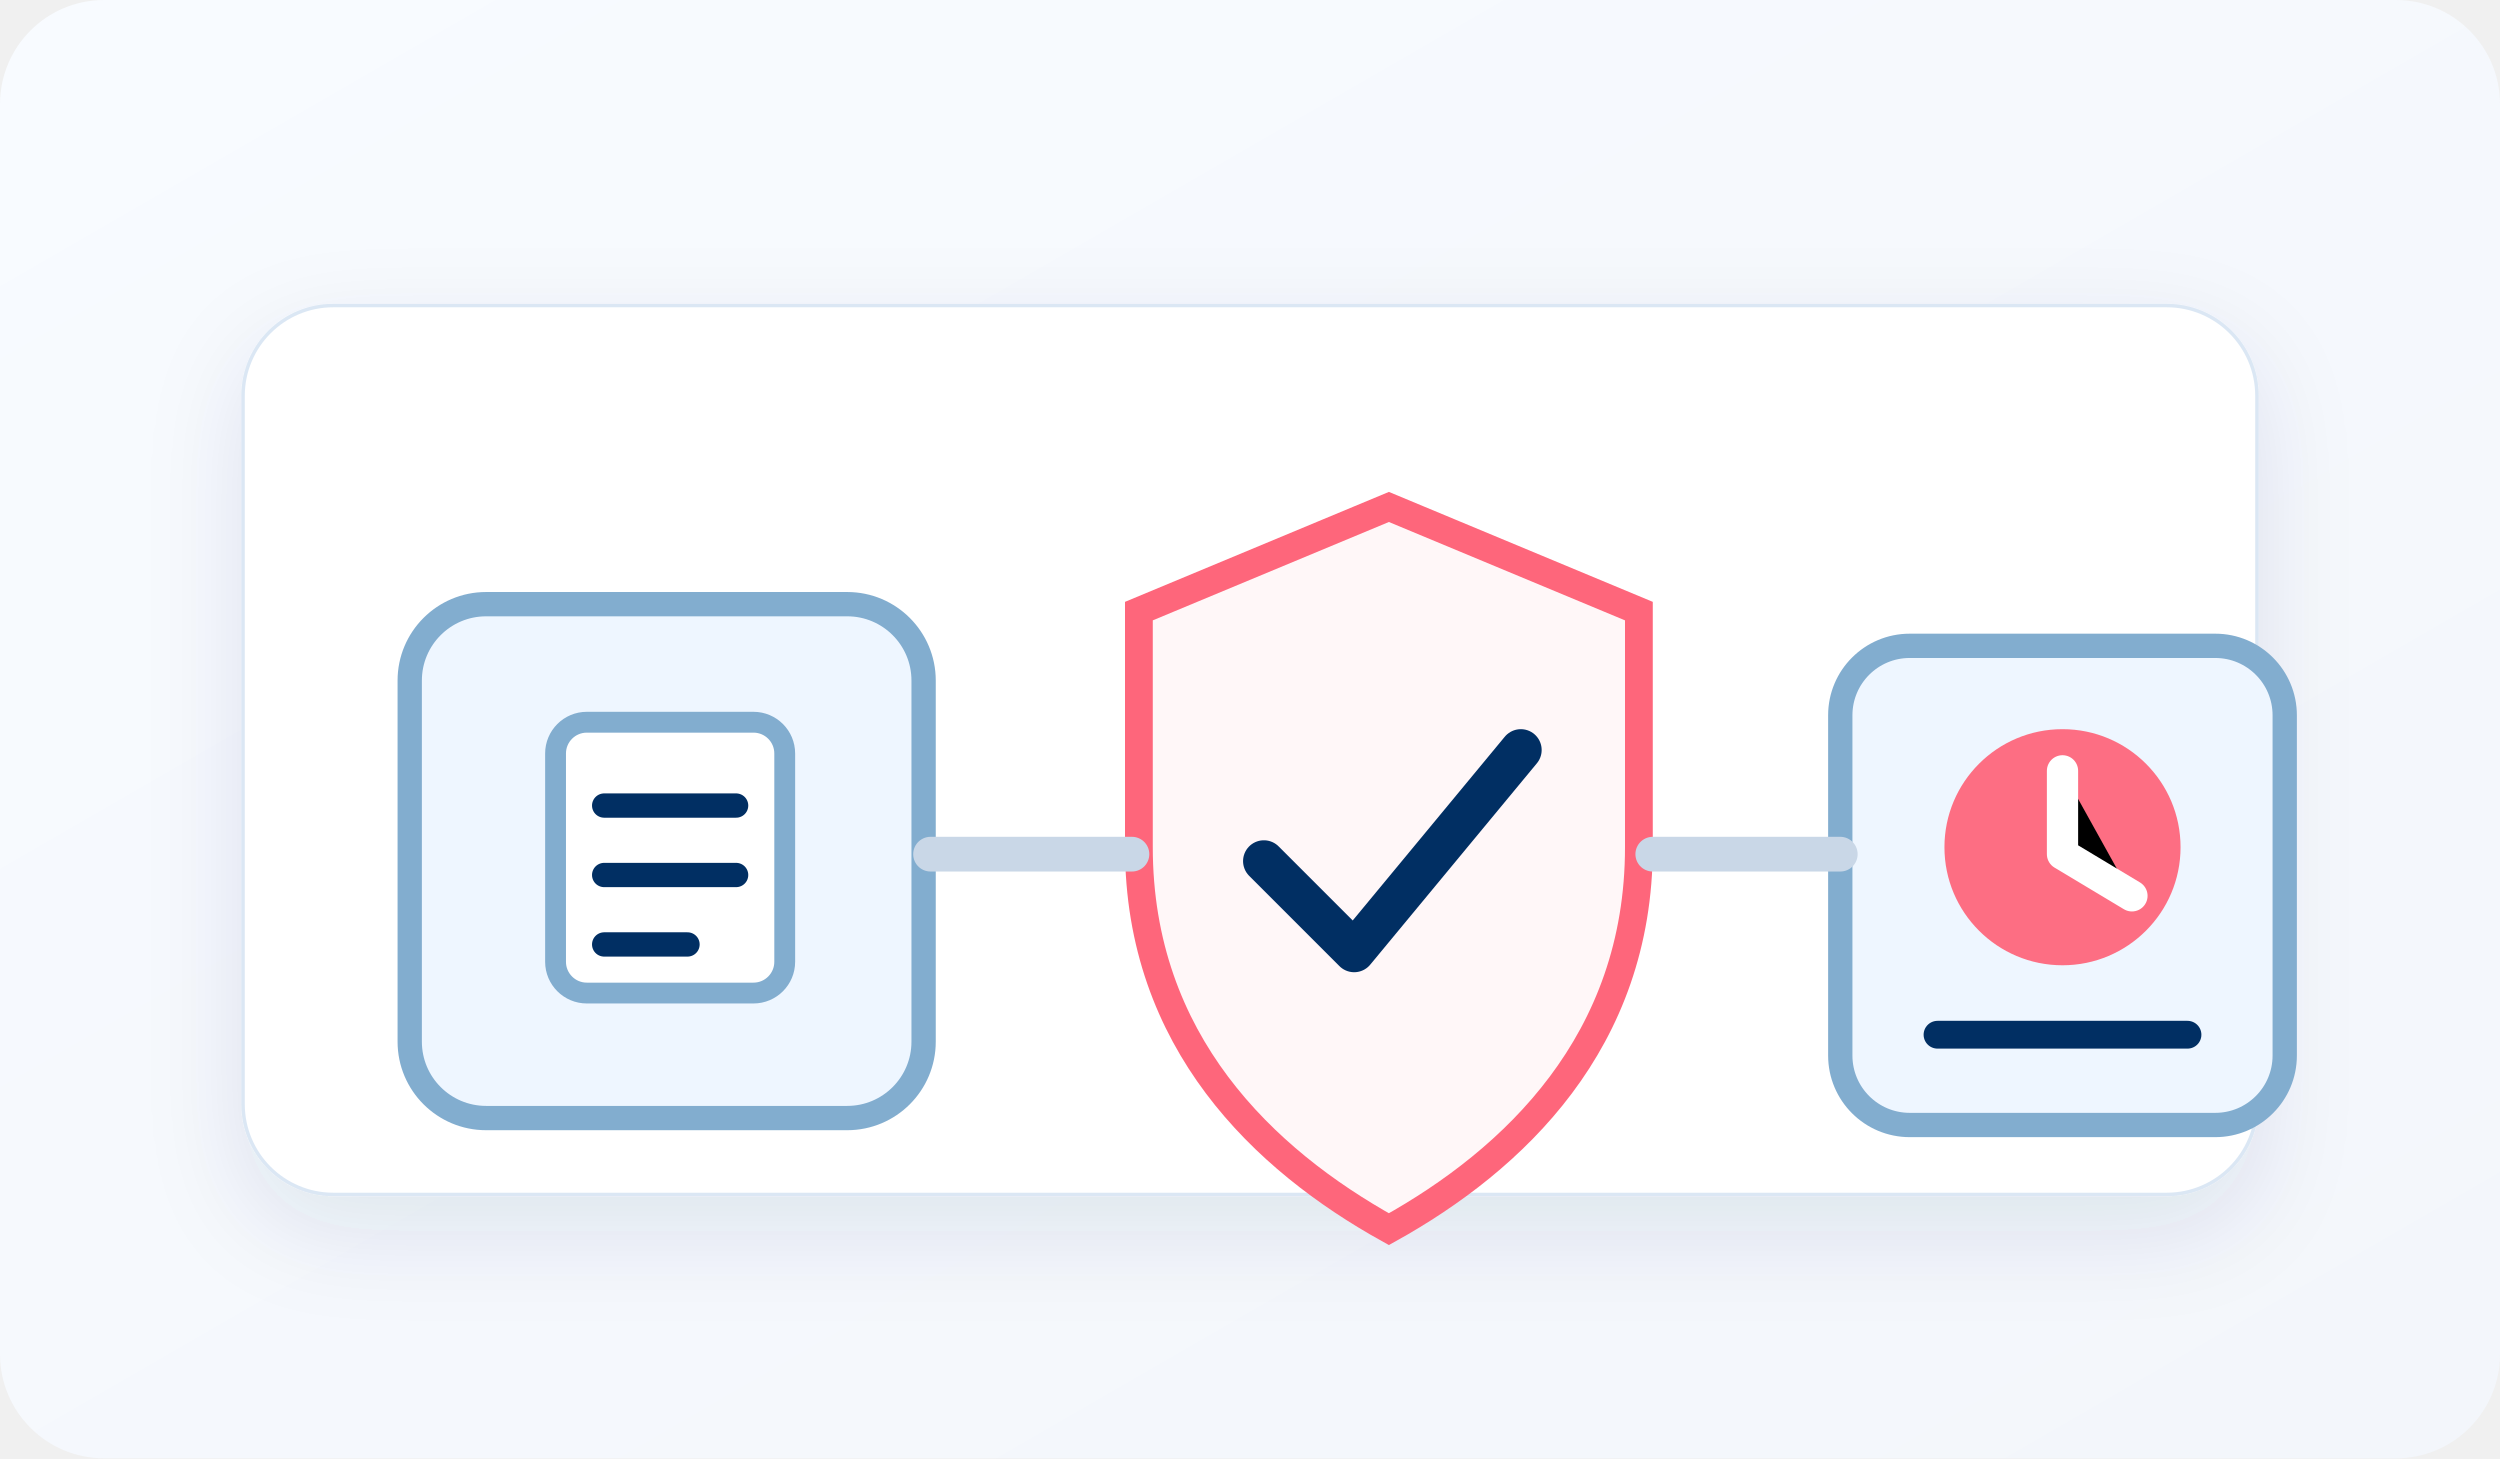
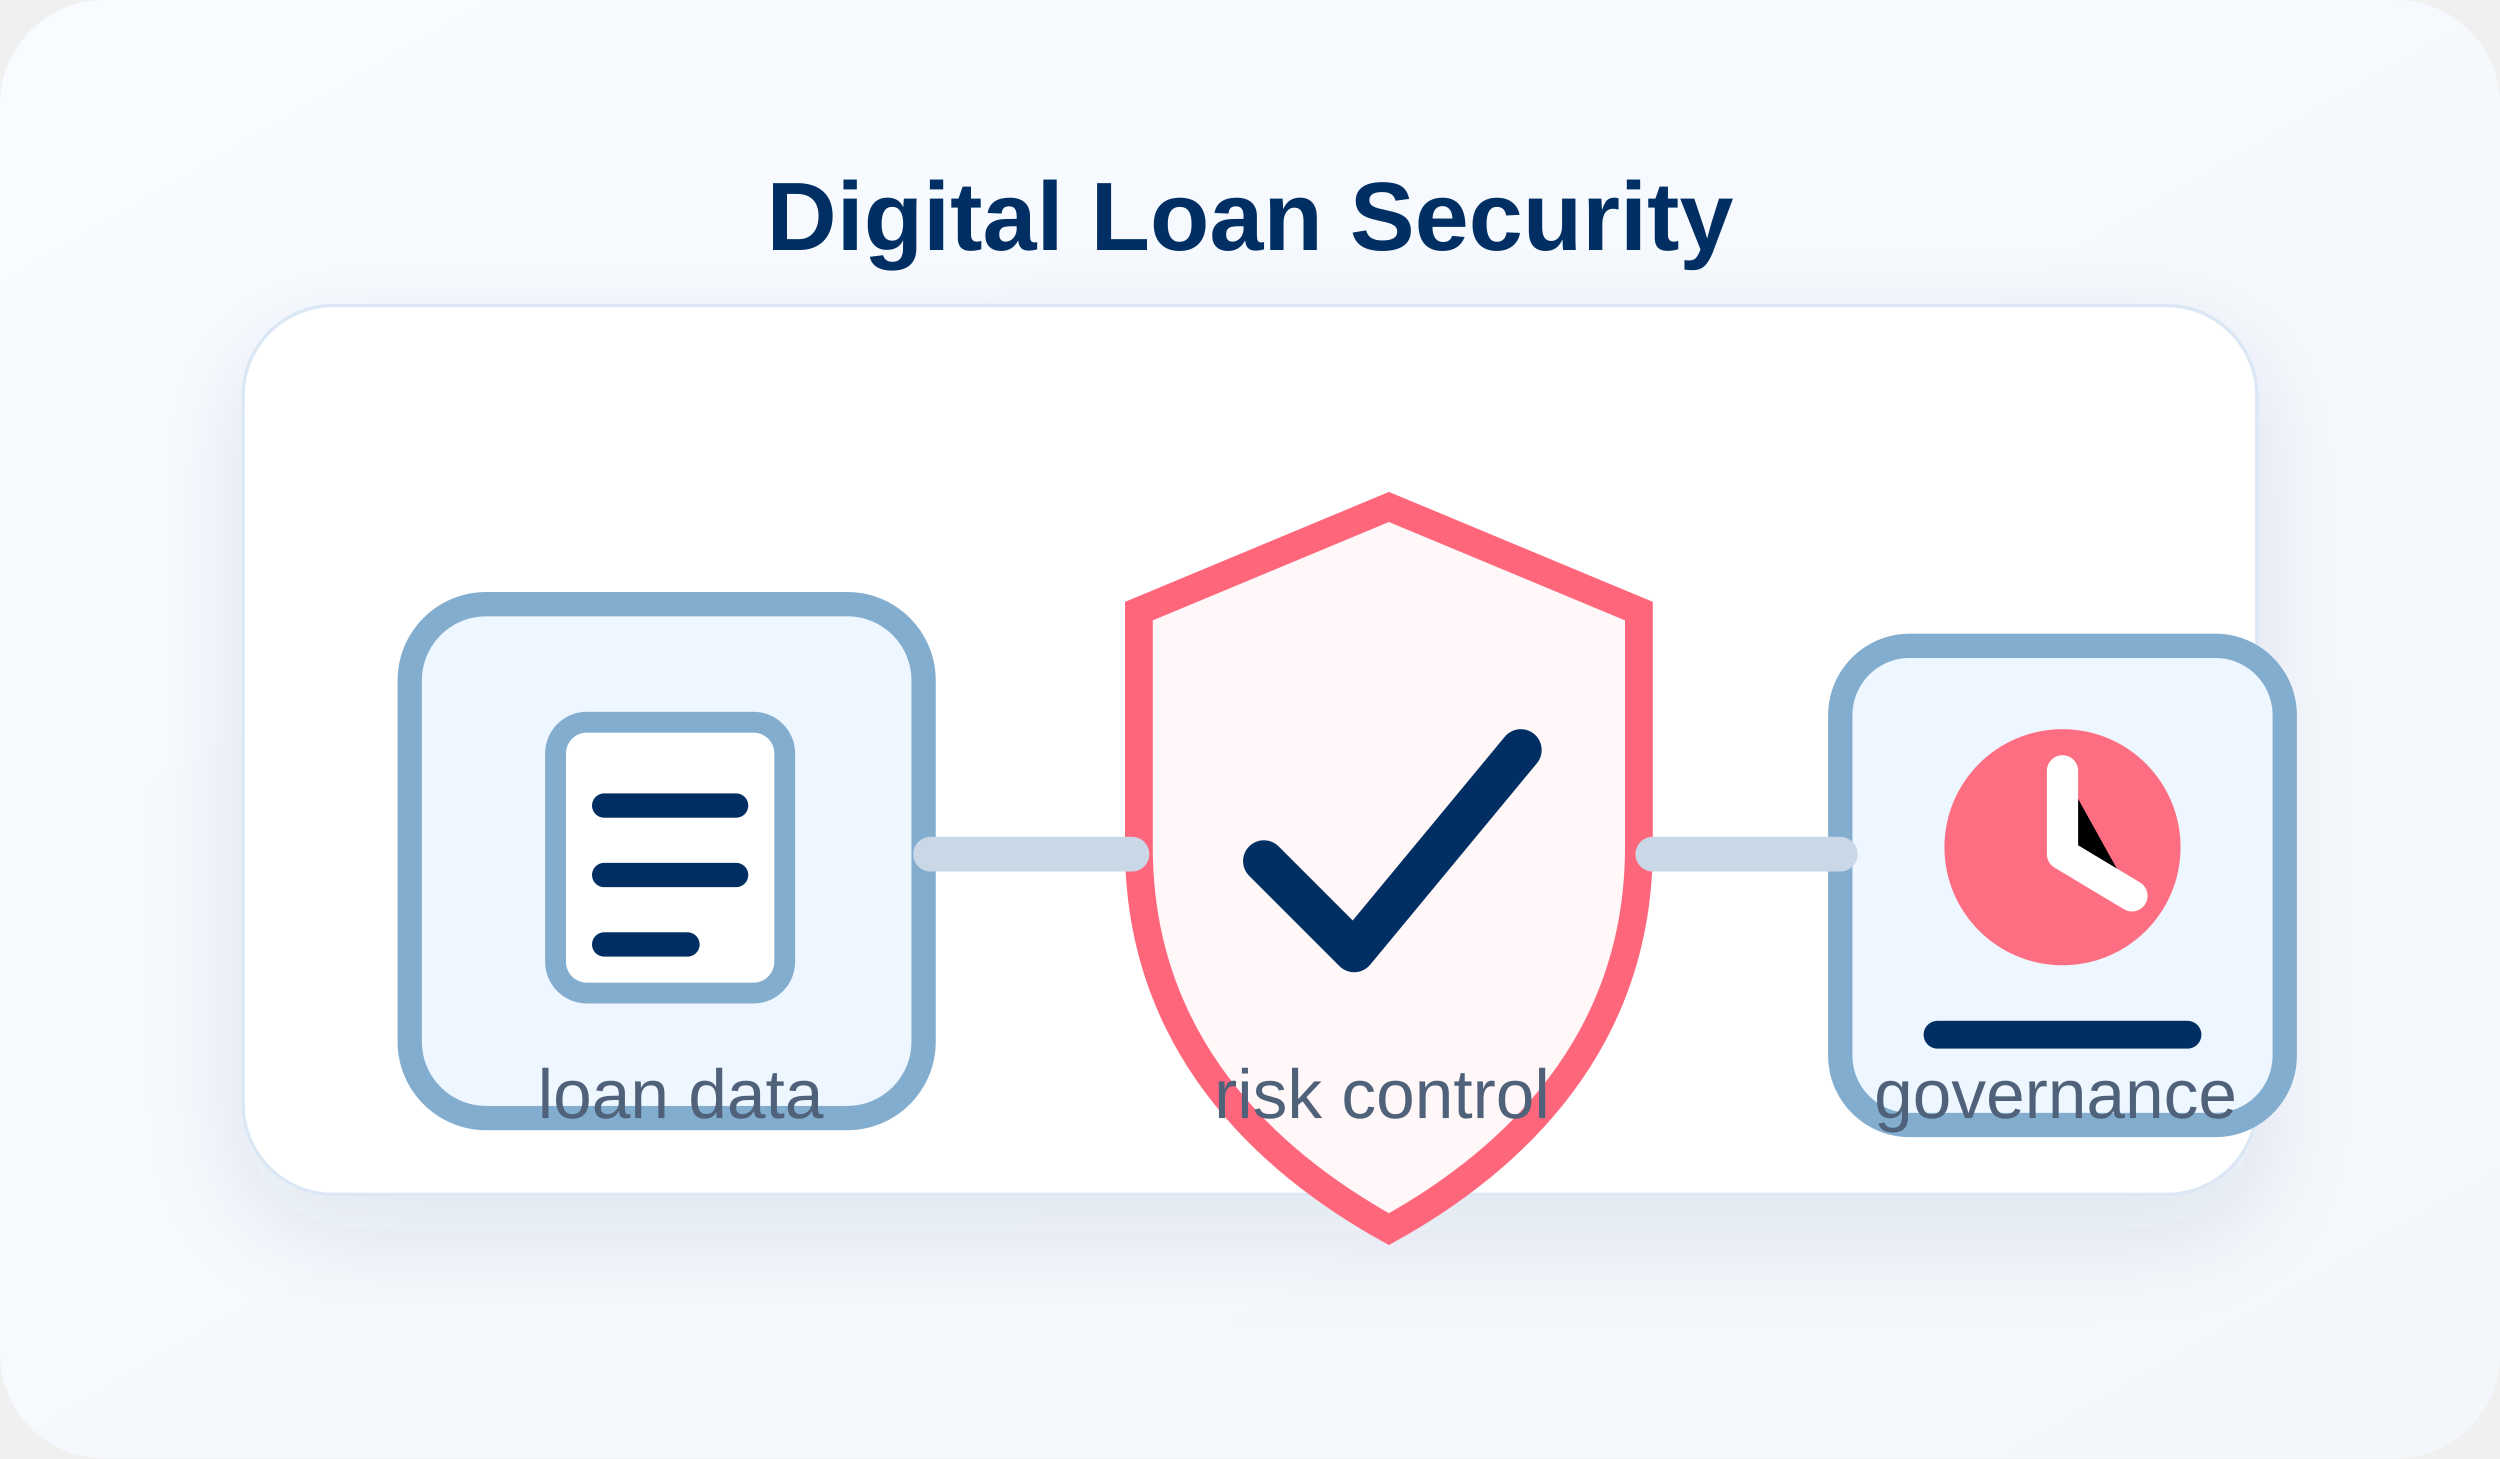
<svg xmlns="http://www.w3.org/2000/svg" viewBox="0 0 720 420" role="img" aria-labelledby="title desc">
  <defs>
    <linearGradient id="bg" x1="0" y1="0" x2="1" y2="1">
      <stop offset="0" stop-color="#f8fbff" />
      <stop offset="1" stop-color="#f3f6fb" />
    </linearGradient>
    <filter id="soft" x="-20%" y="-20%" width="140%" height="140%">
      <feDropShadow dx="0" dy="10" stdDeviation="14" flood-color="#012f63" flood-opacity=".10" />
    </filter>
  </defs>
  <rect width="720" height="420" rx="30" fill="url(#bg)" />
  <rect x="70" y="88" width="580" height="256" rx="26" fill="#fff" stroke="#dbe7f4" filter="url(#soft)" />
  <g transform="translate(118 136)">
    <rect x="0" y="38" width="148" height="148" rx="22" fill="#eef6ff" stroke="#82adcf" stroke-width="7" />
    <rect x="42" y="72" width="66" height="78" rx="9" fill="#fff" stroke="#82adcf" stroke-width="6" />
    <path d="M56 96 H94 M56 116 H94 M56 136 H80" stroke="#012f63" stroke-width="7" stroke-linecap="round" />
  </g>
  <g transform="translate(318 118)">
    <path d="M82 28 L154 58 V126 C154 182, 118 216, 82 236 C46 216, 10 182, 10 126 V58 Z" fill="#fff7f8" stroke="#fe667b" stroke-width="8" />
    <path d="M46 130 L72 156 L120 98" fill="none" stroke="#012f63" stroke-width="12" stroke-linecap="round" stroke-linejoin="round" />
  </g>
  <g transform="translate(530 144)">
    <rect x="0" y="42" width="128" height="138" rx="20" fill="#eef6ff" stroke="#82adcf" stroke-width="7" />
    <circle cx="64" cy="100" r="34" fill="#fe667b" opacity=".94" />
    <path d="M64 78 V102 L84 114" stroke="#fff" stroke-width="9" stroke-linecap="round" stroke-linejoin="round" />
    <path d="M28 154 H100" stroke="#012f63" stroke-width="8" stroke-linecap="round" />
  </g>
  <path d="M268 246 H326 M476 246 H530" stroke="#c9d7e7" stroke-width="10" stroke-linecap="round" />
+   <text x="360" y="72" text-anchor="middle" fill="#012f63" font-family="Arial, sans-serif" font-size="28" font-weight="700">Digital Loan Security</text>
+   <text x="196" y="322" text-anchor="middle" fill="#50627a" font-family="Arial, sans-serif" font-size="20">loan data</text>
+   <text x="398" y="322" text-anchor="middle" fill="#50627a" font-family="Arial, sans-serif" font-size="20">risk control</text>
+   <text x="592" y="322" text-anchor="middle" fill="#50627a" font-family="Arial, sans-serif" font-size="20">governance</text>
</svg>
